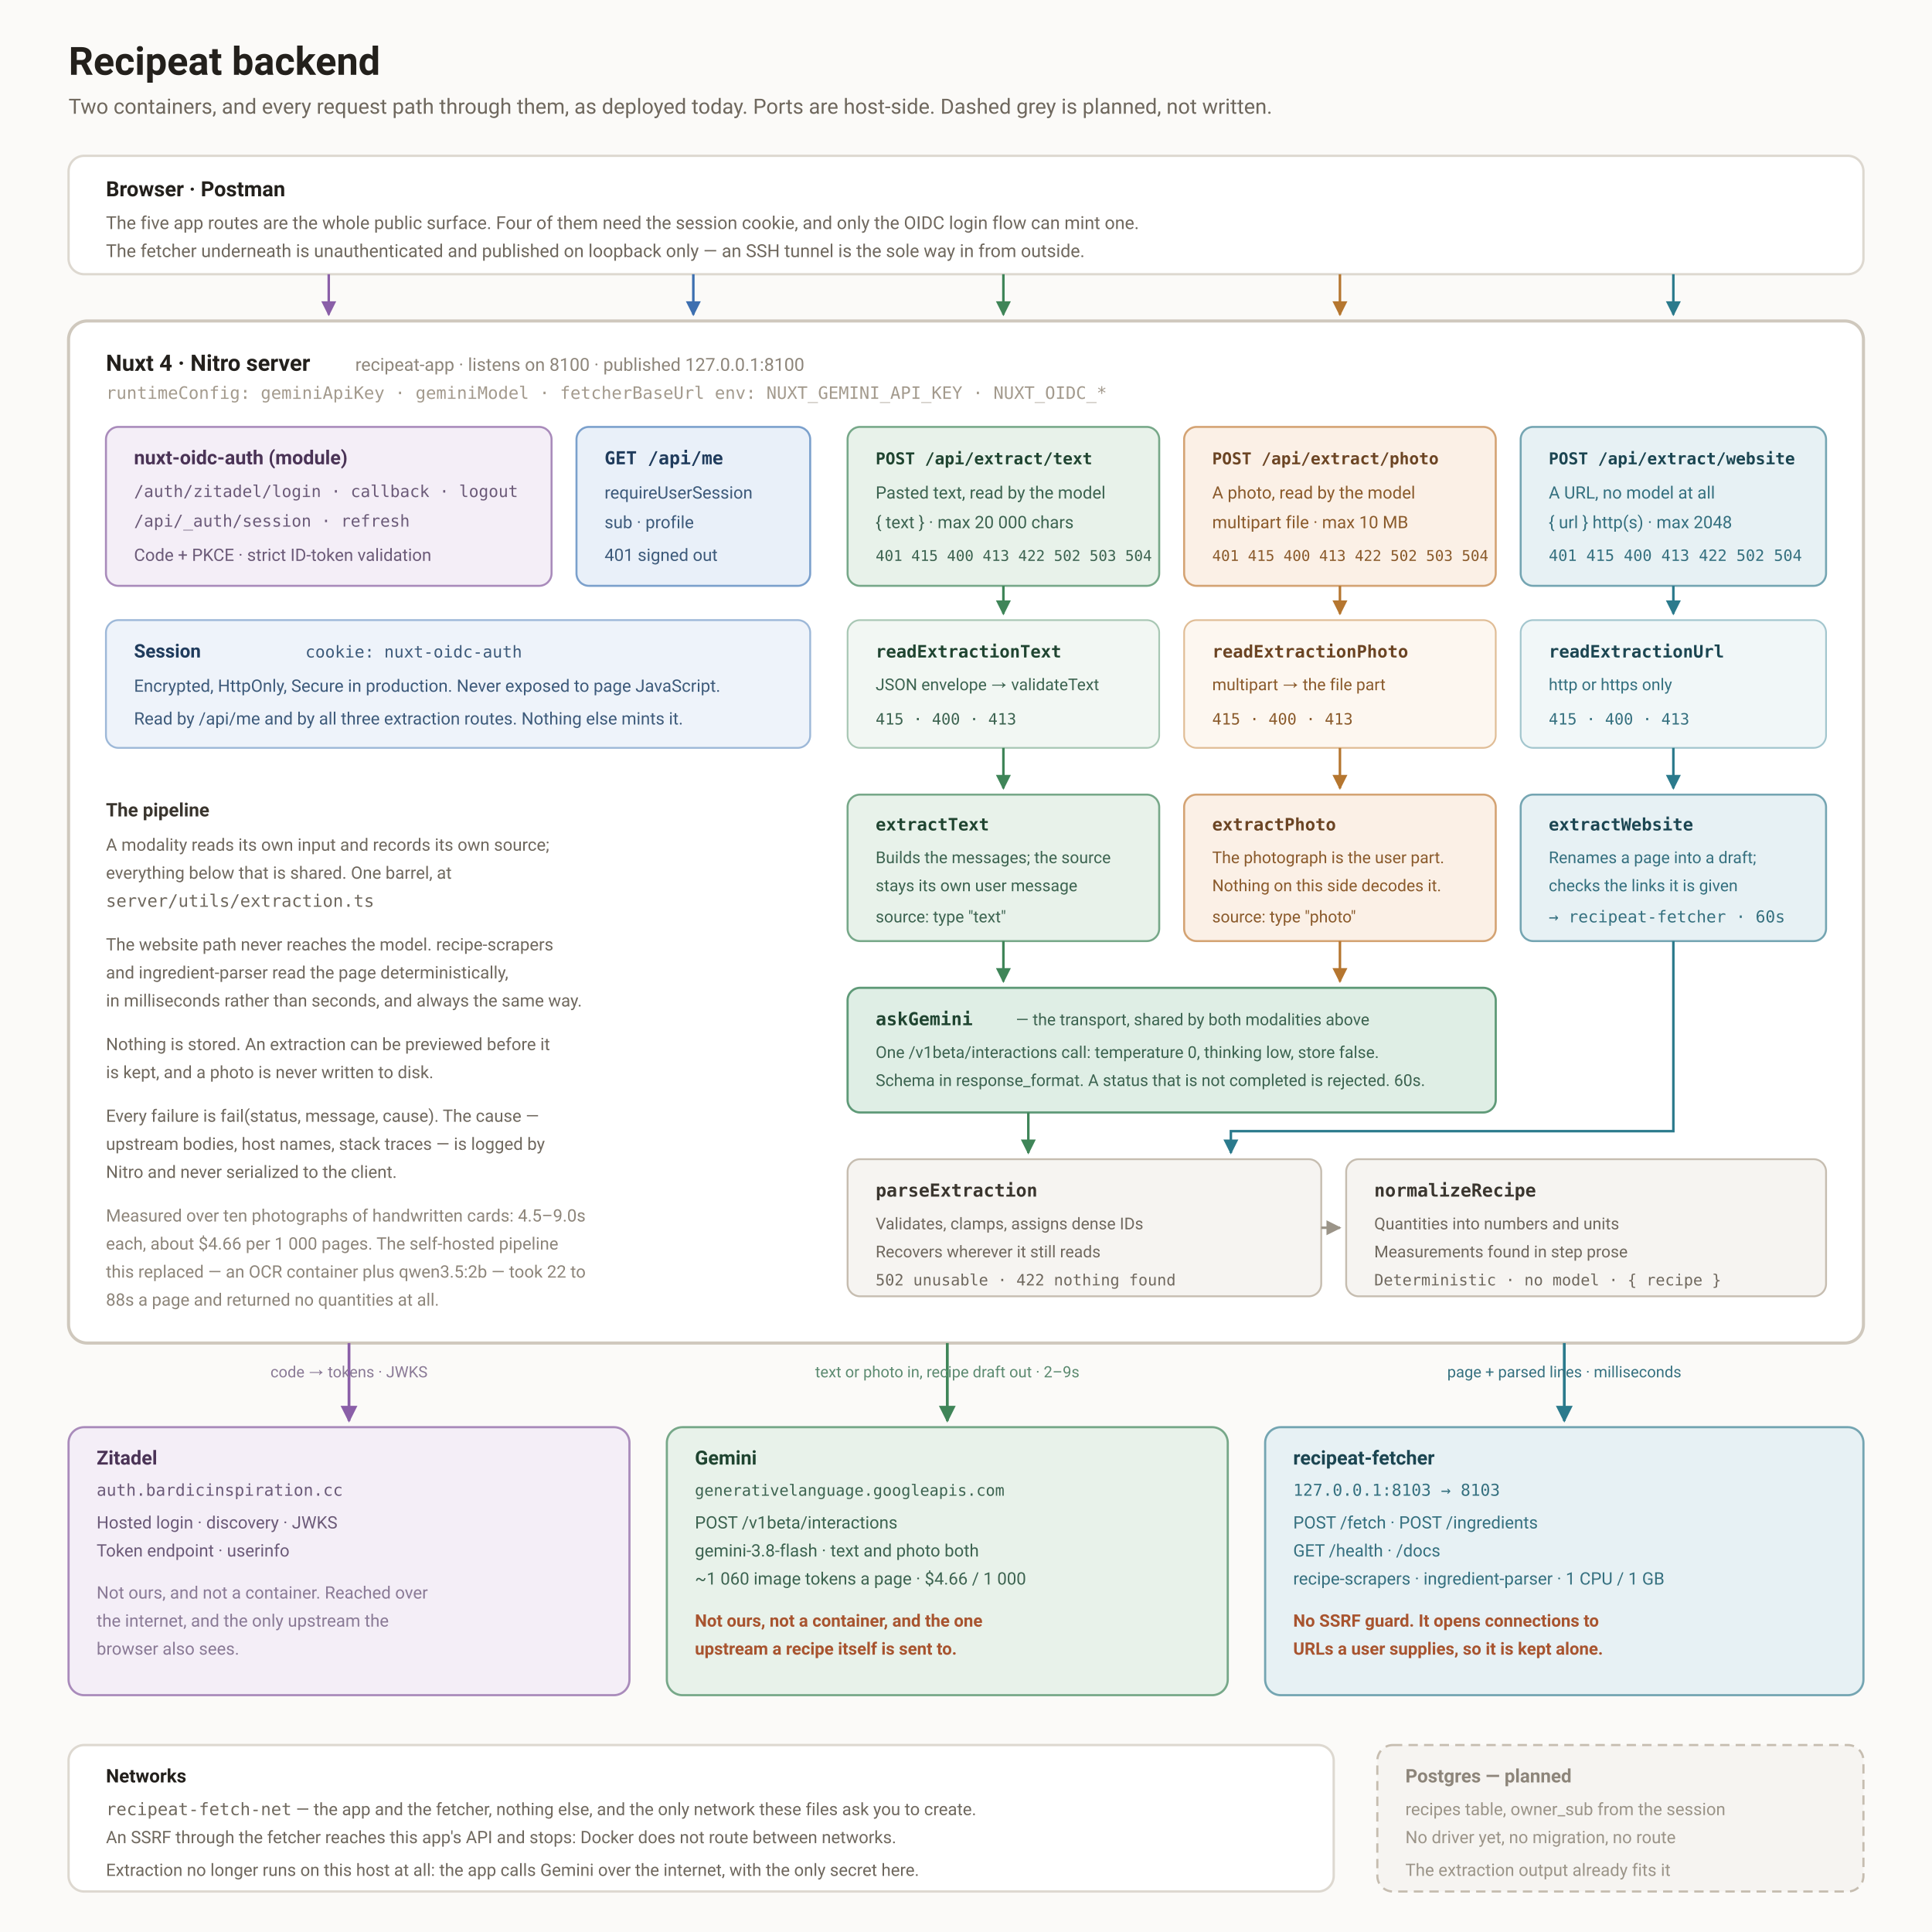
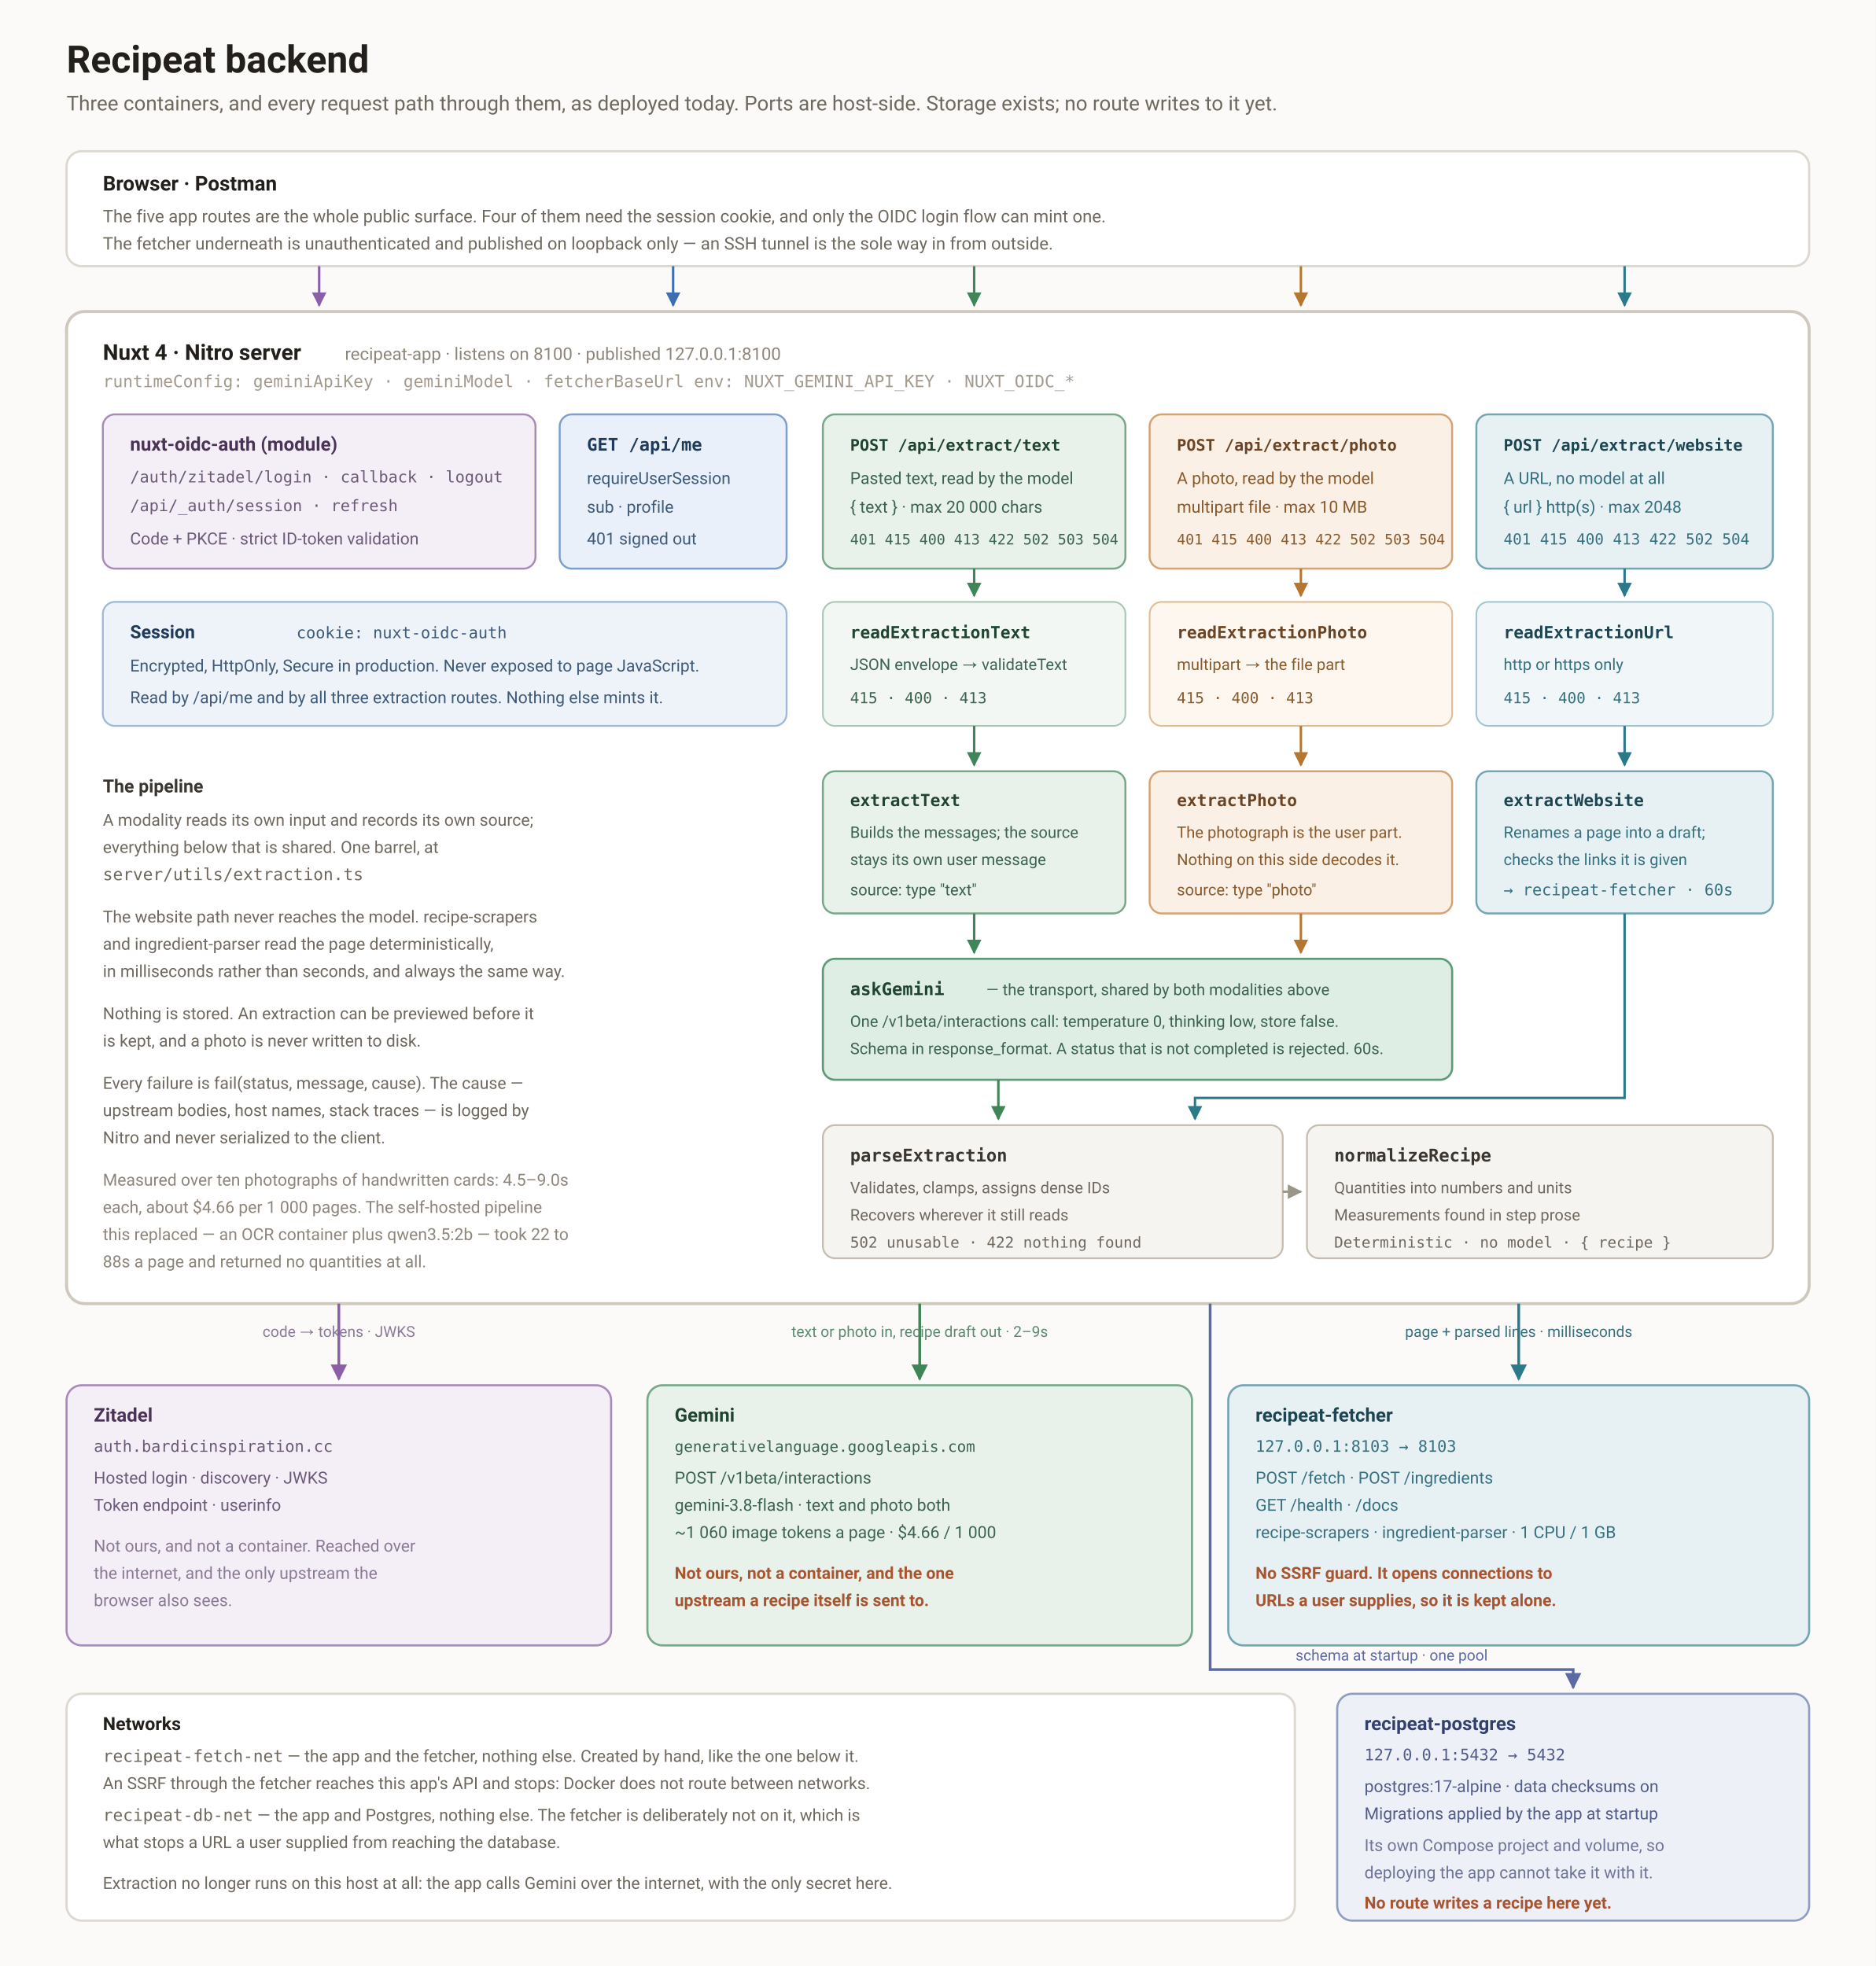
- <svg xmlns="http://www.w3.org/2000/svg" viewBox="0 0 1240 1240" width="1240" height="1240" font-family="ui-sans-serif, -apple-system, 'Segoe UI', Roboto, Helvetica, Arial, sans-serif">
+ <svg xmlns="http://www.w3.org/2000/svg" viewBox="0 0 1240 1300" width="1240" height="1300" font-family="ui-sans-serif, -apple-system, 'Segoe UI', Roboto, Helvetica, Arial, sans-serif">
  <defs>
    <marker id="a-purple" viewBox="0 0 10 10" refX="9" refY="5" markerWidth="6" markerHeight="6" orient="auto-start-reverse">
      <path d="M 0 0 L 10 5 L 0 10 z" fill="#8a5fa8" />
    </marker>
    <marker id="a-blue" viewBox="0 0 10 10" refX="9" refY="5" markerWidth="6" markerHeight="6" orient="auto-start-reverse">
      <path d="M 0 0 L 10 5 L 0 10 z" fill="#3d6fb0" />
    </marker>
    <marker id="a-green" viewBox="0 0 10 10" refX="9" refY="5" markerWidth="6" markerHeight="6" orient="auto-start-reverse">
      <path d="M 0 0 L 10 5 L 0 10 z" fill="#3f8558" />
    </marker>
    <marker id="a-amber" viewBox="0 0 10 10" refX="9" refY="5" markerWidth="6" markerHeight="6" orient="auto-start-reverse">
      <path d="M 0 0 L 10 5 L 0 10 z" fill="#b5762f" />
    </marker>
    <marker id="a-teal" viewBox="0 0 10 10" refX="9" refY="5" markerWidth="6" markerHeight="6" orient="auto-start-reverse">
      <path d="M 0 0 L 10 5 L 0 10 z" fill="#2b7a8c" />
    </marker>
    <marker id="a-gray" viewBox="0 0 10 10" refX="9" refY="5" markerWidth="6" markerHeight="6" orient="auto-start-reverse">
      <path d="M 0 0 L 10 5 L 0 10 z" fill="#9b9488" />
    </marker>
+     <marker id="a-slate" viewBox="0 0 10 10" refX="9" refY="5" markerWidth="6" markerHeight="6" orient="auto-start-reverse">
+       <path d="M 0 0 L 10 5 L 0 10 z" fill="#5b6aa3" />
+     </marker>
  </defs>
-   <rect x="0" y="0" width="1240" height="1240" fill="#fbfaf8" />
+   <rect x="0" y="0" width="1240" height="1300" fill="#fbfaf8" />
  <text x="44" y="48" font-size="25" font-weight="650" fill="#23201c">Recipeat backend</text>
-   <text x="44" y="73" font-size="13.5" fill="#6f685e">Two containers, and every request path through them, as deployed today. Ports are host-side. Dashed grey is planned, not written.</text>
+   <text x="44" y="73" font-size="13.5" fill="#6f685e">Three containers, and every request path through them, as deployed today. Ports are host-side. Storage exists; no route writes to it yet.</text>
  <rect x="44" y="100" width="1152" height="76" rx="10" fill="#ffffff" stroke="#ddd8d0" stroke-width="1.5" />
  <text x="68" y="126" font-size="13.5" font-weight="650" fill="#23201c">Browser · Postman</text>
  <text x="68" y="147" font-size="11.5" fill="#6f685e">The five app routes are the whole public surface. Four of them need the session cookie, and only the OIDC login flow can mint one.</text>
  <text x="68" y="165" font-size="11.5" fill="#6f685e">The fetcher underneath is unauthenticated and published on loopback only — an SSH tunnel is the sole way in from outside.</text>
  <rect x="44" y="206" width="1152" height="656" rx="12" fill="#ffffff" stroke="#cfc8bd" stroke-width="2" />
  <text x="68" y="238" font-size="14.5" font-weight="650" fill="#23201c">Nuxt 4 · Nitro server</text>
  <text x="228" y="238" font-size="11.5" fill="#8d857a">recipeat-app · listens on 8100 · published 127.0.0.1:8100</text>
  <text x="68" y="256" font-size="11" fill="#a39a8d" font-family="ui-monospace, Consolas, monospace">runtimeConfig: geminiApiKey · geminiModel · fetcherBaseUrl        env: NUXT_GEMINI_API_KEY · NUXT_OIDC_*</text>
  <rect x="68" y="274" width="286" height="102" rx="8" fill="#f4eef7" stroke="#a98bbb" stroke-width="1.3" />
  <text x="86" y="298" font-size="12.5" font-weight="650" fill="#4a3356">nuxt-oidc-auth (module)</text>
  <text x="86" y="319" font-size="10.5" fill="#6b5a78" font-family="ui-monospace, Consolas, monospace">/auth/zitadel/login · callback · logout</text>
  <text x="86" y="338" font-size="10.5" fill="#6b5a78" font-family="ui-monospace, Consolas, monospace">/api/_auth/session · refresh</text>
  <text x="86" y="360" font-size="11" fill="#6b5a78">Code + PKCE · strict ID-token validation</text>
  <rect x="370" y="274" width="150" height="102" rx="8" fill="#e9f0f9" stroke="#7ba0cc" stroke-width="1.3" />
  <text x="388" y="298" font-size="11.5" font-weight="650" fill="#1f3b5c" font-family="ui-monospace, Consolas, monospace">GET /api/me</text>
  <text x="388" y="320" font-size="11" fill="#3d5a7a">requireUserSession</text>
  <text x="388" y="339" font-size="11" fill="#3d5a7a">sub · profile</text>
  <text x="388" y="360" font-size="11" fill="#3d5a7a">401 signed out</text>
  <rect x="544" y="274" width="200" height="102" rx="8" fill="#e8f2ea" stroke="#77a889" stroke-width="1.3" />
  <text x="562" y="298" font-size="10.5" font-weight="650" fill="#1f4430" font-family="ui-monospace, Consolas, monospace">POST /api/extract/text</text>
  <text x="562" y="320" font-size="11" fill="#3c6350">Pasted text, read by the model</text>
  <text x="562" y="339" font-size="11" fill="#3c6350">{ text } · max 20 000 chars</text>
  <text x="562" y="360" font-size="9.5" fill="#3c6350" font-family="ui-monospace, Consolas, monospace">401 415 400 413 422 502 503 504</text>
  <rect x="760" y="274" width="200" height="102" rx="8" fill="#fbf0e6" stroke="#d4a373" stroke-width="1.3" />
  <text x="778" y="298" font-size="10.5" font-weight="650" fill="#6b4423" font-family="ui-monospace, Consolas, monospace">POST /api/extract/photo</text>
  <text x="778" y="320" font-size="11" fill="#8a5a2b">A photo, read by the model</text>
  <text x="778" y="339" font-size="11" fill="#8a5a2b">multipart file · max 10 MB</text>
  <text x="778" y="360" font-size="9.5" fill="#8a5a2b" font-family="ui-monospace, Consolas, monospace">401 415 400 413 422 502 503 504</text>
  <rect x="976" y="274" width="196" height="102" rx="8" fill="#e7f1f4" stroke="#74a5b2" stroke-width="1.3" />
  <text x="994" y="298" font-size="10.5" font-weight="650" fill="#1b4551" font-family="ui-monospace, Consolas, monospace">POST /api/extract/website</text>
  <text x="994" y="320" font-size="11" fill="#35707f">A URL, no model at all</text>
  <text x="994" y="339" font-size="11" fill="#35707f">{ url } http(s) · max 2048</text>
  <text x="994" y="360" font-size="10" fill="#35707f" font-family="ui-monospace, Consolas, monospace">401 415 400 413 422 502 504</text>
  <rect x="68" y="398" width="452" height="82" rx="8" fill="#eef3fa" stroke="#9db8d8" stroke-width="1.2" />
  <text x="86" y="422" font-size="12" font-weight="650" fill="#1f3b5c">Session</text>
  <text x="196" y="422" font-size="10.5" fill="#3d5a7a" font-family="ui-monospace, Consolas, monospace">cookie: nuxt-oidc-auth</text>
  <text x="86" y="444" font-size="11" fill="#3d5a7a">Encrypted, HttpOnly, Secure in production. Never exposed to page JavaScript.</text>
  <text x="86" y="465" font-size="11" fill="#3d5a7a">Read by /api/me and by all three extraction routes. Nothing else mints it.</text>
  <rect x="544" y="398" width="200" height="82" rx="8" fill="#f2f7f3" stroke="#a8c7b4" stroke-width="1.1" />
  <text x="562" y="422" font-size="11" font-weight="650" fill="#1f4430" font-family="ui-monospace, Consolas, monospace">readExtractionText</text>
  <text x="562" y="443" font-size="10.5" fill="#3c6350">JSON envelope → validateText</text>
  <text x="562" y="465" font-size="10" fill="#3c6350" font-family="ui-monospace, Consolas, monospace">415 · 400 · 413</text>
  <rect x="760" y="398" width="200" height="82" rx="8" fill="#fdf7f0" stroke="#e0bd96" stroke-width="1.1" />
  <text x="778" y="422" font-size="11" font-weight="650" fill="#6b4423" font-family="ui-monospace, Consolas, monospace">readExtractionPhoto</text>
  <text x="778" y="443" font-size="10.5" fill="#8a5a2b">multipart → the file part</text>
  <text x="778" y="465" font-size="10" fill="#8a5a2b" font-family="ui-monospace, Consolas, monospace">415 · 400 · 413</text>
  <rect x="976" y="398" width="196" height="82" rx="8" fill="#f1f7f8" stroke="#a3c6ce" stroke-width="1.1" />
  <text x="994" y="422" font-size="11" font-weight="650" fill="#1b4551" font-family="ui-monospace, Consolas, monospace">readExtractionUrl</text>
  <text x="994" y="443" font-size="10.5" fill="#35707f">http or https only</text>
  <text x="994" y="465" font-size="10" fill="#35707f" font-family="ui-monospace, Consolas, monospace">415 · 400 · 413</text>
  <rect x="544" y="510" width="200" height="94" rx="8" fill="#e8f2ea" stroke="#77a889" stroke-width="1.3" />
  <text x="562" y="533" font-size="11" font-weight="650" fill="#1f4430" font-family="ui-monospace, Consolas, monospace">extractText</text>
  <text x="562" y="554" font-size="10.5" fill="#3c6350">Builds the messages; the source</text>
  <text x="562" y="572" font-size="10.5" fill="#3c6350">stays its own user message</text>
  <text x="562" y="592" font-size="10.5" fill="#3c6350">source: type "text"</text>
  <rect x="760" y="510" width="200" height="94" rx="8" fill="#fbf0e6" stroke="#d4a373" stroke-width="1.3" />
  <text x="778" y="533" font-size="11" font-weight="650" fill="#6b4423" font-family="ui-monospace, Consolas, monospace">extractPhoto</text>
  <text x="778" y="554" font-size="10.5" fill="#8a5a2b">The photograph is the user part.</text>
  <text x="778" y="572" font-size="10.5" fill="#8a5a2b">Nothing on this side decodes it.</text>
  <text x="778" y="592" font-size="10.5" fill="#8a5a2b">source: type "photo"</text>
  <rect x="976" y="510" width="196" height="94" rx="8" fill="#e7f1f4" stroke="#74a5b2" stroke-width="1.3" />
  <text x="994" y="533" font-size="11" font-weight="650" fill="#1b4551" font-family="ui-monospace, Consolas, monospace">extractWebsite</text>
  <text x="994" y="554" font-size="10.5" fill="#35707f">Renames a page into a draft;</text>
  <text x="994" y="572" font-size="10.5" fill="#35707f">checks the links it is given</text>
  <text x="994" y="592" font-size="10.5" fill="#35707f" font-family="ui-monospace, Consolas, monospace">→ recipeat-fetcher · 60s</text>
  <rect x="544" y="634" width="416" height="80" rx="8" fill="#dfeee5" stroke="#5f9a78" stroke-width="1.4" />
  <text x="562" y="658" font-size="11.5" font-weight="650" fill="#1f4430" font-family="ui-monospace, Consolas, monospace">askGemini</text>
  <text x="652" y="658" font-size="10.5" fill="#3c6350">— the transport, shared by both modalities above</text>
  <text x="562" y="679" font-size="10.5" fill="#3c6350">One /v1beta/interactions call: temperature 0, thinking low, store false.</text>
  <text x="562" y="697" font-size="10.5" fill="#3c6350">Schema in response_format. A status that is not completed is rejected. 60s.</text>
  <rect x="544" y="744" width="304" height="88" rx="8" fill="#f6f4f1" stroke="#c6bdb0" stroke-width="1.2" />
  <text x="562" y="768" font-size="11.5" font-weight="650" fill="#3a352e" font-family="ui-monospace, Consolas, monospace">parseExtraction</text>
  <text x="562" y="789" font-size="10.5" fill="#6f685e">Validates, clamps, assigns dense IDs</text>
  <text x="562" y="807" font-size="10.5" fill="#6f685e">Recovers wherever it still reads</text>
  <text x="562" y="825" font-size="10" fill="#6f685e" font-family="ui-monospace, Consolas, monospace">502 unusable · 422 nothing found</text>
  <rect x="864" y="744" width="308" height="88" rx="8" fill="#f6f4f1" stroke="#c6bdb0" stroke-width="1.2" />
  <text x="882" y="768" font-size="11.5" font-weight="650" fill="#3a352e" font-family="ui-monospace, Consolas, monospace">normalizeRecipe</text>
  <text x="882" y="789" font-size="10.5" fill="#6f685e">Quantities into numbers and units</text>
  <text x="882" y="807" font-size="10.5" fill="#6f685e">Measurements found in step prose</text>
  <text x="882" y="825" font-size="10" fill="#6f685e" font-family="ui-monospace, Consolas, monospace">Deterministic · no model · { recipe }</text>
  <text x="68" y="524" font-size="12" font-weight="650" fill="#3a352e">The pipeline</text>
  <text x="68" y="546" font-size="11" fill="#6f685e">A modality reads its own input and records its own source;</text>
  <text x="68" y="564" font-size="11" fill="#6f685e">everything below that is shared. One barrel, at</text>
  <text x="68" y="582" font-size="11" fill="#6f685e" font-family="ui-monospace, Consolas, monospace">server/utils/extraction.ts</text>
  <text x="68" y="610" font-size="11" fill="#6f685e">The website path never reaches the model. recipe-scrapers</text>
  <text x="68" y="628" font-size="11" fill="#6f685e">and ingredient-parser read the page deterministically,</text>
  <text x="68" y="646" font-size="11" fill="#6f685e">in milliseconds rather than seconds, and always the same way.</text>
  <text x="68" y="674" font-size="11" fill="#6f685e">Nothing is stored. An extraction can be previewed before it</text>
  <text x="68" y="692" font-size="11" fill="#6f685e">is kept, and a photo is never written to disk.</text>
  <text x="68" y="720" font-size="11" fill="#6f685e">Every failure is fail(status, message, cause). The cause —</text>
  <text x="68" y="738" font-size="11" fill="#6f685e">upstream bodies, host names, stack traces — is logged by</text>
  <text x="68" y="756" font-size="11" fill="#6f685e">Nitro and never serialized to the client.</text>
  <text x="68" y="784" font-size="11" fill="#8d857a">Measured over ten photographs of handwritten cards: 4.5–9.0s</text>
  <text x="68" y="802" font-size="11" fill="#8d857a">each, about $4.66 per 1 000 pages. The self-hosted pipeline</text>
  <text x="68" y="820" font-size="11" fill="#8d857a">this replaced — an OCR container plus qwen3.5:2b — took 22 to</text>
  <text x="68" y="838" font-size="11" fill="#8d857a">88s a page and returned no quantities at all.</text>
  <rect x="44" y="916" width="360" height="172" rx="10" fill="#f4eef7" stroke="#a98bbb" stroke-width="1.4" />
  <text x="62" y="940" font-size="12.5" font-weight="650" fill="#4a3356">Zitadel</text>
  <text x="62" y="960" font-size="10.5" fill="#6b5a78" font-family="ui-monospace, Consolas, monospace">auth.bardicinspiration.cc</text>
  <text x="62" y="981" font-size="11" fill="#6b5a78">Hosted login · discovery · JWKS</text>
  <text x="62" y="999" font-size="11" fill="#6b5a78">Token endpoint · userinfo</text>
  <text x="62" y="1026" font-size="11" fill="#8a7a96">Not ours, and not a container. Reached over</text>
  <text x="62" y="1044" font-size="11" fill="#8a7a96">the internet, and the only upstream the</text>
  <text x="62" y="1062" font-size="11" fill="#8a7a96">browser also sees.</text>
  <rect x="428" y="916" width="360" height="172" rx="10" fill="#e8f2ea" stroke="#77a889" stroke-width="1.4" />
  <text x="446" y="940" font-size="12.5" font-weight="650" fill="#1f4430">Gemini</text>
  <text x="446" y="960" font-size="10" fill="#3c6350" font-family="ui-monospace, Consolas, monospace">generativelanguage.googleapis.com</text>
  <text x="446" y="981" font-size="11" fill="#3c6350">POST /v1beta/interactions</text>
  <text x="446" y="999" font-size="11" fill="#3c6350">gemini-3.8-flash · text and photo both</text>
  <text x="446" y="1017" font-size="11" fill="#3c6350">~1 060 image tokens a page · $4.66 / 1 000</text>
  <text x="446" y="1044" font-size="11" font-weight="650" fill="#a8542f">Not ours, not a container, and the one</text>
  <text x="446" y="1062" font-size="11" font-weight="650" fill="#a8542f">upstream a recipe itself is sent to.</text>
  <rect x="812" y="916" width="384" height="172" rx="10" fill="#e7f1f4" stroke="#74a5b2" stroke-width="1.4" />
  <text x="830" y="940" font-size="12.5" font-weight="650" fill="#1b4551">recipeat-fetcher</text>
  <text x="830" y="960" font-size="10.5" fill="#35707f" font-family="ui-monospace, Consolas, monospace">127.0.0.1:8103 → 8103</text>
  <text x="830" y="981" font-size="11" fill="#35707f">POST /fetch · POST /ingredients</text>
  <text x="830" y="999" font-size="11" fill="#35707f">GET /health · /docs</text>
  <text x="830" y="1017" font-size="11" fill="#35707f">recipe-scrapers · ingredient-parser · 1 CPU / 1 GB</text>
  <text x="830" y="1044" font-size="11" font-weight="650" fill="#a8542f">No SSRF guard. It opens connections to</text>
  <text x="830" y="1062" font-size="11" font-weight="650" fill="#a8542f">URLs a user supplies, so it is kept alone.</text>
-   <rect x="44" y="1120" width="812" height="94" rx="10" fill="#ffffff" stroke="#ddd8d0" stroke-width="1.5" />
+   <rect x="44" y="1120" width="812" height="150" rx="10" fill="#ffffff" stroke="#ddd8d0" stroke-width="1.5" />
  <text x="68" y="1144" font-size="12" font-weight="650" fill="#23201c">Networks</text>
  <text x="68" y="1165" font-size="11" fill="#6f685e">
-     <tspan font-family="ui-monospace, Consolas, monospace">recipeat-fetch-net</tspan> — the app and the fetcher, nothing else, and the only network these files ask you to create.</text>
+     <tspan font-family="ui-monospace, Consolas, monospace">recipeat-fetch-net</tspan> — the app and the fetcher, nothing else. Created by hand, like the one below it.</text>
  <text x="68" y="1183" font-size="11" fill="#6f685e">An SSRF through the fetcher reaches this app's API and stops: Docker does not route between networks.</text>
-   <text x="68" y="1204" font-size="11" fill="#6f685e">Extraction no longer runs on this host at all: the app calls Gemini over the internet, with the only secret here.</text>
-   <rect x="884" y="1120" width="312" height="94" rx="10" fill="#f6f4f1" stroke="#c6bdb0" stroke-width="1.4" stroke-dasharray="6 4" />
-   <text x="902" y="1144" font-size="12" font-weight="650" fill="#8d857a">Postgres — planned</text>
-   <text x="902" y="1165" font-size="11" fill="#9b9488">recipes table, owner_sub from the session</text>
-   <text x="902" y="1183" font-size="11" fill="#9b9488">No driver yet, no migration, no route</text>
-   <text x="902" y="1204" font-size="11" fill="#9b9488">The extraction output already fits it</text>
+   <text x="68" y="1204" font-size="11" fill="#6f685e">
+     <tspan font-family="ui-monospace, Consolas, monospace">recipeat-db-net</tspan> — the app and Postgres, nothing else. The fetcher is deliberately not on it, which is</text>
+   <text x="68" y="1222" font-size="11" fill="#6f685e">what stops a URL a user supplied from reaching the database.</text>
+   <text x="68" y="1249" font-size="11" fill="#6f685e">Extraction no longer runs on this host at all: the app calls Gemini over the internet, with the only secret here.</text>
+   <rect x="884" y="1120" width="312" height="150" rx="10" fill="#eef0f7" stroke="#8f9cc4" stroke-width="1.4" />
+   <text x="902" y="1144" font-size="12.5" font-weight="650" fill="#33406e">recipeat-postgres</text>
+   <text x="902" y="1164" font-size="10.5" fill="#525c8a" font-family="ui-monospace, Consolas, monospace">127.0.0.1:5432 → 5432</text>
+   <text x="902" y="1185" font-size="11" fill="#525c8a">postgres:17-alpine · data checksums on</text>
+   <text x="902" y="1203" font-size="11" fill="#525c8a">Migrations applied by the app at startup</text>
+   <text x="902" y="1224" font-size="11" fill="#6f7599">Its own Compose project and volume, so</text>
+   <text x="902" y="1242" font-size="11" fill="#6f7599">deploying the app cannot take it with it.</text>
+   <text x="902" y="1262" font-size="11" font-weight="650" fill="#a8542f">No route writes a recipe here yet.</text>
  <path d="M 211 176 L 211 202" fill="none" stroke="#8a5fa8" stroke-width="1.6" marker-end="url(#a-purple)" />
  <path d="M 445 176 L 445 202" fill="none" stroke="#3d6fb0" stroke-width="1.6" marker-end="url(#a-blue)" />
  <path d="M 644 176 L 644 202" fill="none" stroke="#3f8558" stroke-width="1.6" marker-end="url(#a-green)" />
  <path d="M 860 176 L 860 202" fill="none" stroke="#b5762f" stroke-width="1.6" marker-end="url(#a-amber)" />
  <path d="M 1074 176 L 1074 202" fill="none" stroke="#2b7a8c" stroke-width="1.6" marker-end="url(#a-teal)" />
  <path d="M 644 376 L 644 394" fill="none" stroke="#3f8558" stroke-width="1.6" marker-end="url(#a-green)" />
  <path d="M 860 376 L 860 394" fill="none" stroke="#b5762f" stroke-width="1.6" marker-end="url(#a-amber)" />
  <path d="M 1074 376 L 1074 394" fill="none" stroke="#2b7a8c" stroke-width="1.6" marker-end="url(#a-teal)" />
  <path d="M 644 480 L 644 506" fill="none" stroke="#3f8558" stroke-width="1.6" marker-end="url(#a-green)" />
  <path d="M 860 480 L 860 506" fill="none" stroke="#b5762f" stroke-width="1.6" marker-end="url(#a-amber)" />
  <path d="M 1074 480 L 1074 506" fill="none" stroke="#2b7a8c" stroke-width="1.6" marker-end="url(#a-teal)" />
  <path d="M 644 604 L 644 630" fill="none" stroke="#3f8558" stroke-width="1.6" marker-end="url(#a-green)" />
  <path d="M 860 604 L 860 630" fill="none" stroke="#b5762f" stroke-width="1.6" marker-end="url(#a-amber)" />
  <path d="M 660 714 L 660 740" fill="none" stroke="#3f8558" stroke-width="1.6" marker-end="url(#a-green)" />
  <path d="M 1074 604 L 1074 726 L 790 726 L 790 740" fill="none" stroke="#2b7a8c" stroke-width="1.6" marker-end="url(#a-teal)" />
  <path d="M 848 788 L 860 788" fill="none" stroke="#9b9488" stroke-width="1.6" marker-end="url(#a-gray)" />
  <path d="M 224 862 L 224 912" fill="none" stroke="#8a5fa8" stroke-width="1.8" marker-end="url(#a-purple)" />
  <path d="M 608 862 L 608 912" fill="none" stroke="#3f8558" stroke-width="1.8" marker-end="url(#a-green)" />
  <path d="M 1004 862 L 1004 912" fill="none" stroke="#2b7a8c" stroke-width="1.8" marker-end="url(#a-teal)" />
  <text x="224" y="884" font-size="10" fill="#8a7a96" text-anchor="middle">code → tokens · JWKS</text>
  <text x="608" y="884" font-size="10" fill="#5c8a70" text-anchor="middle">text or photo in, recipe draft out · 2–9s</text>
  <text x="1004" y="884" font-size="10" fill="#35707f" text-anchor="middle">page + parsed lines · milliseconds</text>
+   <path d="M 800 862 L 800 1104 L 1040 1104 L 1040 1116" fill="none" stroke="#5b6aa3" stroke-width="1.8" marker-end="url(#a-slate)" />
+   <text x="920" y="1098" font-size="10" fill="#5b6aa3" text-anchor="middle">schema at startup · one pool</text>
</svg>
